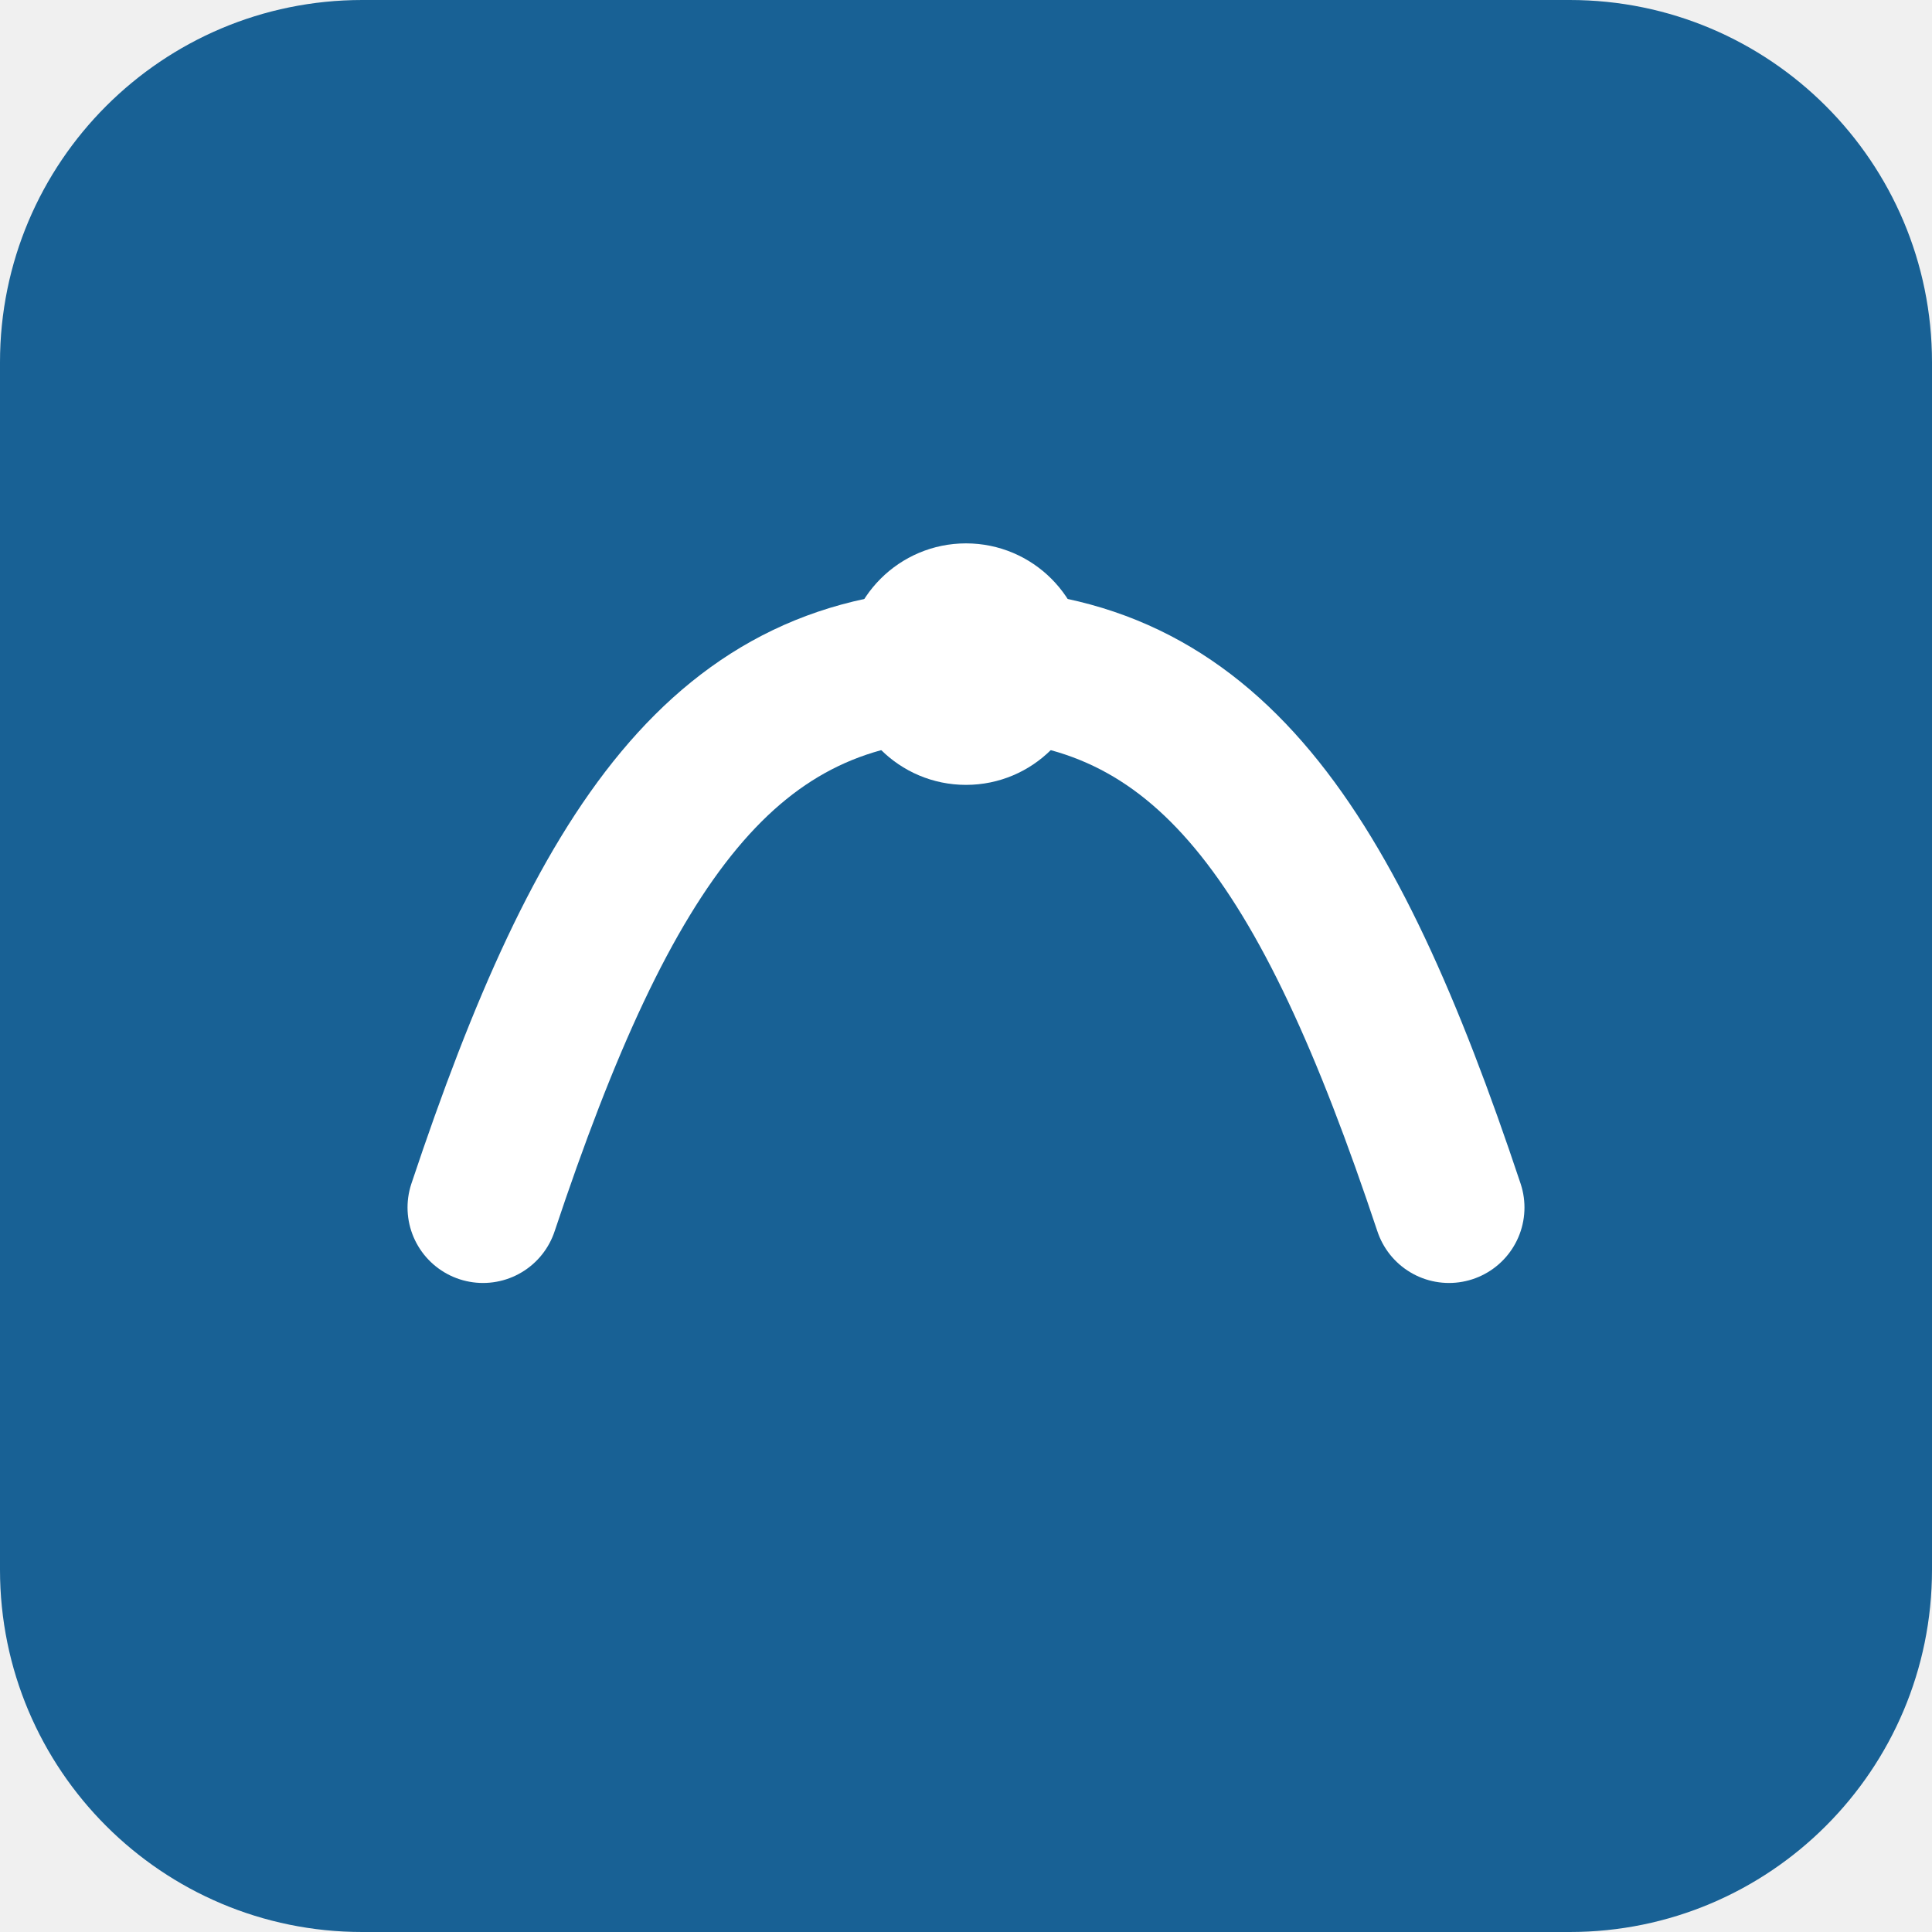
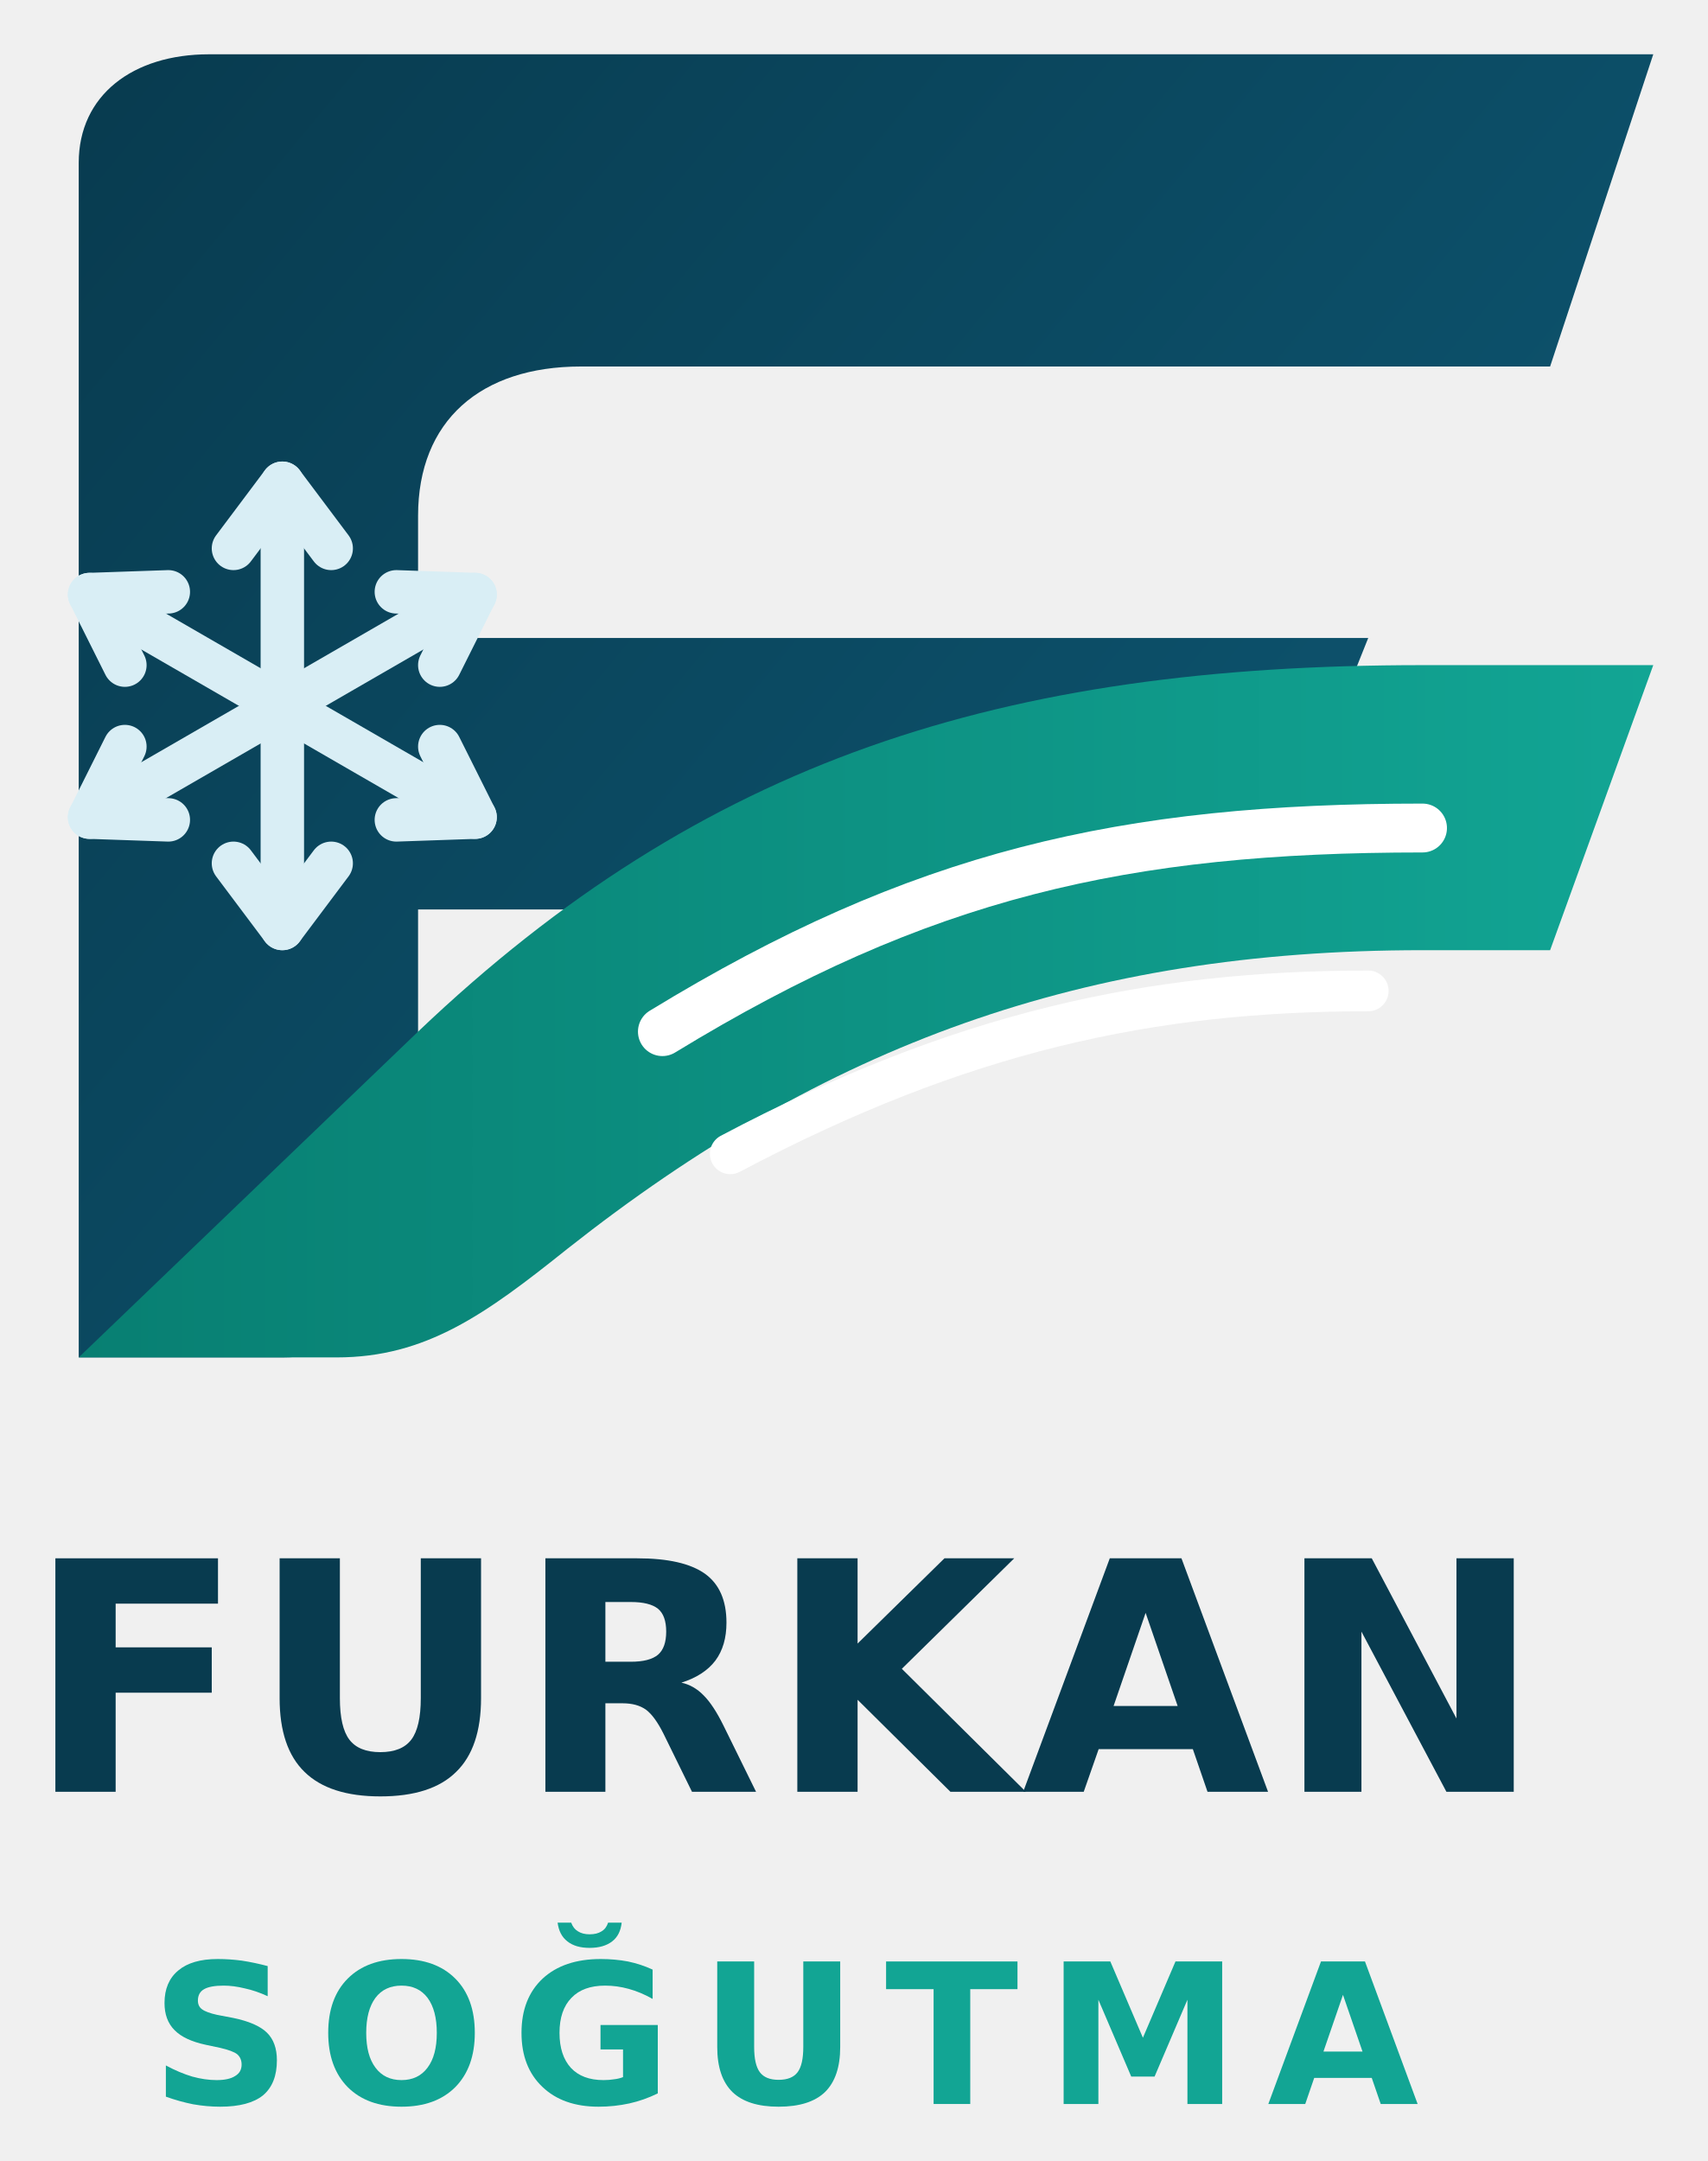
- <svg xmlns="http://www.w3.org/2000/svg" viewBox="0 0 32 32" fill="none">
-   <rect width="32" height="32" rx="6" fill="#186195" />
-   <path d="M8 20c2-6 4-9 8-9s6 3 8 9" stroke="#fff" stroke-width="2.5" stroke-linecap="round" />
-   <circle cx="16" cy="11" r="2" fill="#fff" />
+ <svg xmlns="http://www.w3.org/2000/svg" viewBox="311 40 629 796" fill="none">
+   <defs>
+     <linearGradient id="mark" x1="340" y1="60" x2="920" y2="540" gradientUnits="userSpaceOnUse">
+       <stop offset="0" stop-color="#083B4F" />
+       <stop offset="1" stop-color="#0F5B78" />
+     </linearGradient>
+     <linearGradient id="wave" x1="340" y1="285" x2="920" y2="285" gradientUnits="userSpaceOnUse">
+       <stop offset="0" stop-color="#087F72" />
+       <stop offset="1" stop-color="#12A594" />
+     </linearGradient>
+   </defs>
+   <path fill="url(#mark)" d="M340,100C340,75 360,60 388,60L920,60L882,175L525,175C488,175 465,195 465,230L465,275L815,275L775,375L465,375L465,490C465,518 447,540 415,540L340,540Z" />
+   <path fill="url(#wave)" d="M465,420C570,320 680,285 835,285L920,285L882,390L835,390C710,390 615,425 520,500C490,524 468,540 435,540L340,540Z" />
+   <path d="M555,420C650,362 725,345 835,345" stroke="#FFFFFF" stroke-width="18" stroke-linecap="round" />
+   <path d="M580,465C665,420 735,405 815,405" stroke="#FFFFFF" stroke-width="15" stroke-linecap="round" />
+   <path d="M415,218L415,382" stroke="#D9EEF5" stroke-width="16" stroke-linejoin="round" stroke-linecap="round" />
+   <path d="M344,259L486,341" stroke="#D9EEF5" stroke-width="16" stroke-linejoin="round" stroke-linecap="round" />
+   <path d="M344,341L486,259" stroke="#D9EEF5" stroke-width="16" stroke-linejoin="round" stroke-linecap="round" />
+   <path d="M415,218L397,242M415,218L433,242M415,382L397,358M415,382L433,358" stroke="#D9EEF5" stroke-width="16" stroke-linejoin="round" stroke-linecap="round" />
+   <path d="M344,259L373,258M344,259L357,285M486,341L457,342M486,341L473,315" stroke="#D9EEF5" stroke-width="16" stroke-linejoin="round" stroke-linecap="round" />
+   <path d="M344,341L357,315M344,341L373,342M486,259L473,285M486,259L457,258" stroke="#D9EEF5" stroke-width="16" stroke-linejoin="round" stroke-linecap="round" />
+   <path fill="#083B4F" d="M331.4,614H391.3V630.7H353.6V646.8H389V663.5H353.6V700H331.4Z" />
+   <path fill="#083B4F" d="M414,614H436.2V665.5Q436.2,676.2 439.7,680.8Q443.2,685.4 451.1,685.4Q459,685.4 462.5,680.8Q466,676.2 466,665.5V614H488.2V665.5Q488.2,683.8 479,692.7Q469.9,701.7 451.1,701.7Q432.4,701.7 423.2,692.7Q414,683.8 414,665.5Z" />
+   <path fill="#083B4F" d="M543.4,652.1Q550.3,652.1 553.4,649.5Q556.4,646.9 556.4,641Q556.4,635.1 553.4,632.6Q550.3,630.1 543.4,630.1H534V652.1ZM534,667.4V700H511.9V614H545.7Q562.7,614 570.7,619.7Q578.6,625.4 578.6,637.7Q578.6,646.2 574.5,651.7Q570.3,657.2 562,659.8Q566.6,660.8 570.2,664.5Q573.8,668.1 577.5,675.6L589.5,700H565.9L555.4,678.6Q552.2,672.2 549,669.8Q545.7,667.4 540.3,667.4Z" />
+   <path fill="#083B4F" d="M604.7,614H626.9V645.4L658.9,614H684.6L643.2,654.7L688.9,700H661.1L626.9,666.1V700H604.7Z" />
+   <path fill="#083B4F" d="M750.4,684.3H715.7L710.2,700H687.9L719.8,614H746.2L778.1,700H755.8ZM721.2,668.4H744.8L733,634.1Z" />
+   <path fill="#083B4F" d="M791.5,614H816.3L847.5,673V614H868.6V700H843.8L812.5,641V700H791.5Z" />
+   <path fill="#12A594" d="M409.6,764.2V775.3Q405.3,773.3 401.1,772.4Q397,771.4 393.4,771.4Q388.5,771.4 386.2,772.7Q383.9,774 383.9,776.9Q383.9,779 385.4,780.1Q387,781.3 391.1,782.2L396.9,783.3Q405.6,785.1 409.3,788.7Q413,792.3 413,798.9Q413,807.5 407.9,811.8Q402.7,816 392.1,816Q387.2,816 382.1,815.1Q377.1,814.1 372.1,812.3V800.8Q377.1,803.5 381.8,804.9Q386.5,806.2 390.8,806.2Q395.3,806.2 397.6,804.7Q400,803.3 400,800.5Q400,798.1 398.4,796.7Q396.8,795.4 392,794.3L386.8,793.2Q378.9,791.5 375.3,787.8Q371.6,784.1 371.6,777.8Q371.6,770 376.7,765.8Q381.7,761.6 391.2,761.6Q395.6,761.6 400.1,762.2Q404.7,762.9 409.6,764.2Z" />
+   <path fill="#12A594" d="M458.9,771.4Q452.7,771.4 449.3,775.9Q445.9,780.5 445.9,788.8Q445.9,797.1 449.3,801.6Q452.7,806.2 458.9,806.2Q465.1,806.2 468.5,801.6Q471.9,797.1 471.9,788.8Q471.9,780.5 468.5,775.9Q465.1,771.4 458.9,771.4ZM458.9,761.6Q471.5,761.6 478.7,768.8Q485.9,776 485.9,788.8Q485.9,801.5 478.7,808.8Q471.5,816 458.9,816Q446.3,816 439.1,808.8Q431.9,801.5 431.9,788.8Q431.9,776 439.1,768.8Q446.3,761.6 458.9,761.6Z" />
+   <path fill="#12A594" d="M553.3,811.1Q548.2,813.6 542.8,814.8Q537.3,816 531.5,816Q518.4,816 510.8,808.7Q503.1,801.4 503.1,788.8Q503.1,776.1 510.9,768.8Q518.7,761.6 532.3,761.6Q537.5,761.6 542.3,762.5Q547.1,763.5 551.4,765.5V776.3Q547,773.8 542.6,772.6Q538.3,771.4 533.9,771.4Q525.8,771.4 521.5,775.9Q517.1,780.4 517.1,788.8Q517.1,797.1 521.3,801.7Q525.5,806.2 533.3,806.2Q535.4,806.2 537.2,805.9Q539,805.7 540.5,805.1V794.9H532.2V785.9H553.3ZM516.4,748.2H521.4Q522.2,750.4 523.9,751.4Q525.6,752.5 528.2,752.5Q530.9,752.5 532.6,751.4Q534.3,750.4 535,748.2H540Q539.5,752.8 536.5,755.1Q533.4,757.5 528.2,757.5Q523,757.5 520,755.1Q517,752.8 516.4,748.2Z" />
+   <path fill="#12A594" d="M575.2,762.5H588.8V794Q588.8,800.5 590.9,803.3Q593,806.1 597.8,806.1Q602.7,806.1 604.8,803.3Q606.9,800.5 606.9,794V762.5H620.5V794Q620.5,805.1 614.9,810.6Q609.3,816 597.8,816Q586.4,816 580.8,810.6Q575.2,805.1 575.2,794Z" />
+   <path fill="#12A594" d="M637.4,762.5H685.8V772.7H668.4V815H654.9V772.7H637.4Z" />
+   <path fill="#12A594" d="M702.8,762.5H720L732,790.6L744,762.5H761.2V815H748.4V776.6L736.3,804.9H727.7L715.6,776.6V815H702.8Z" />
+   <path fill="#12A594" d="M816.3,805.4H795.1L791.8,815H778.2L797.6,762.5H813.8L833.2,815H819.6ZM798.5,795.7H812.9L805.7,774.8Z" />
</svg>
